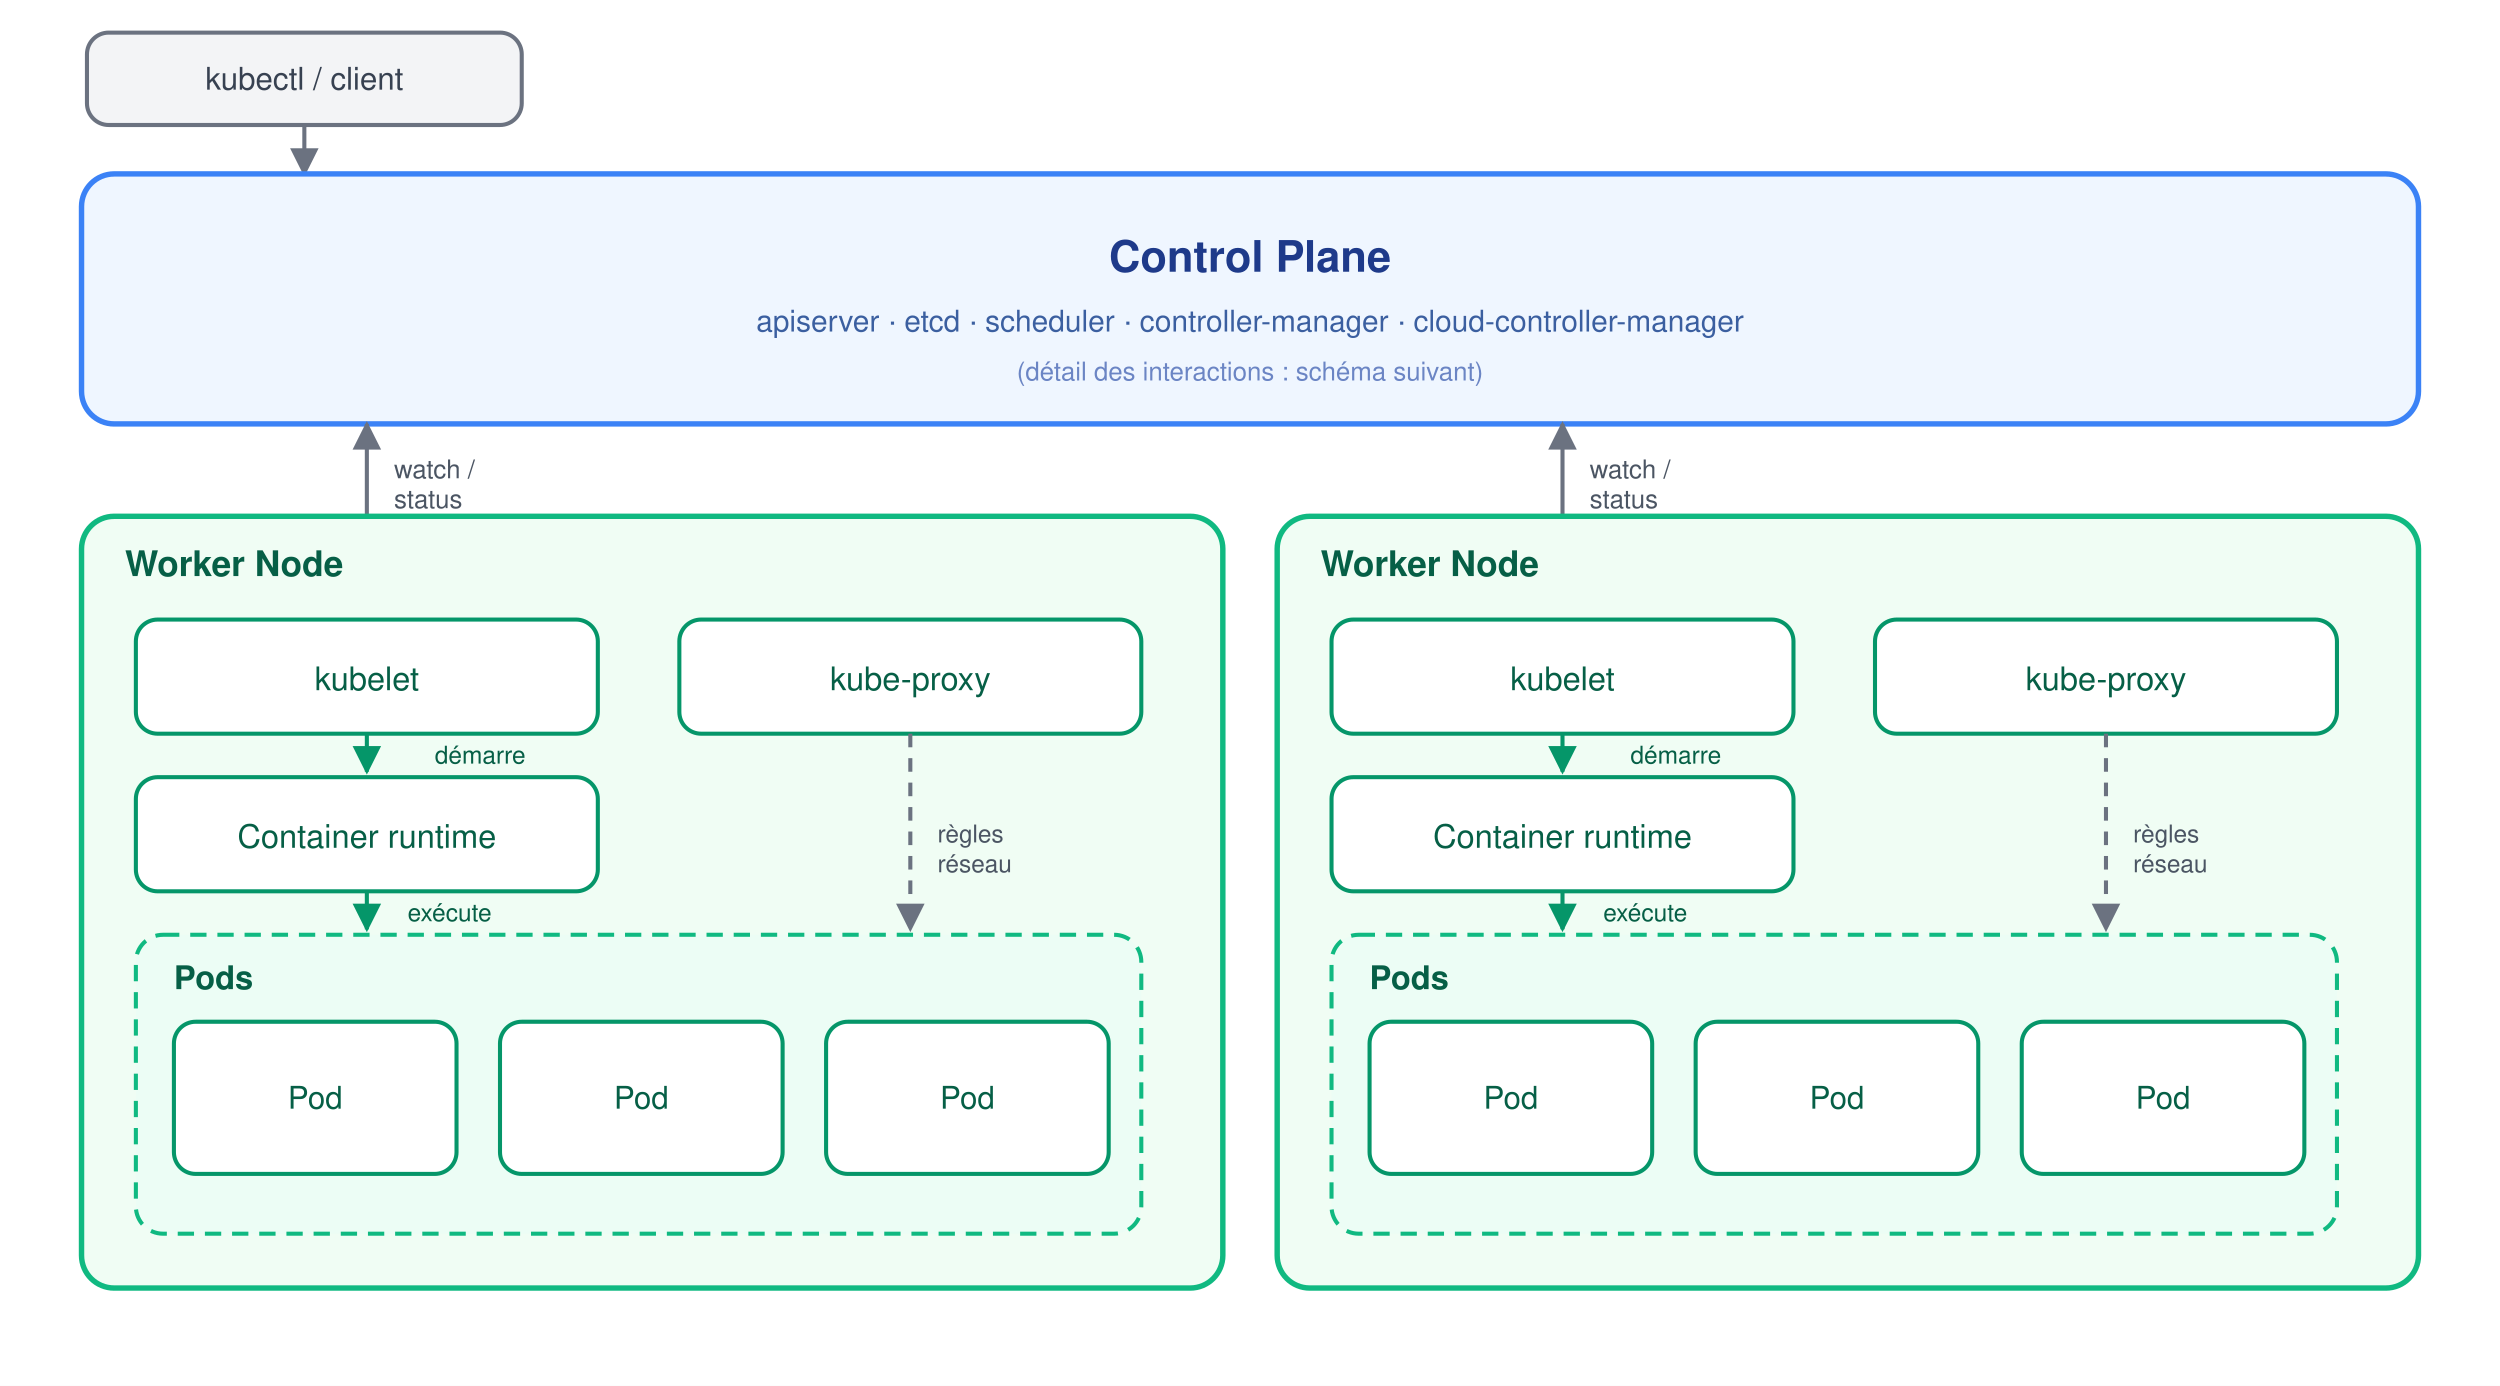
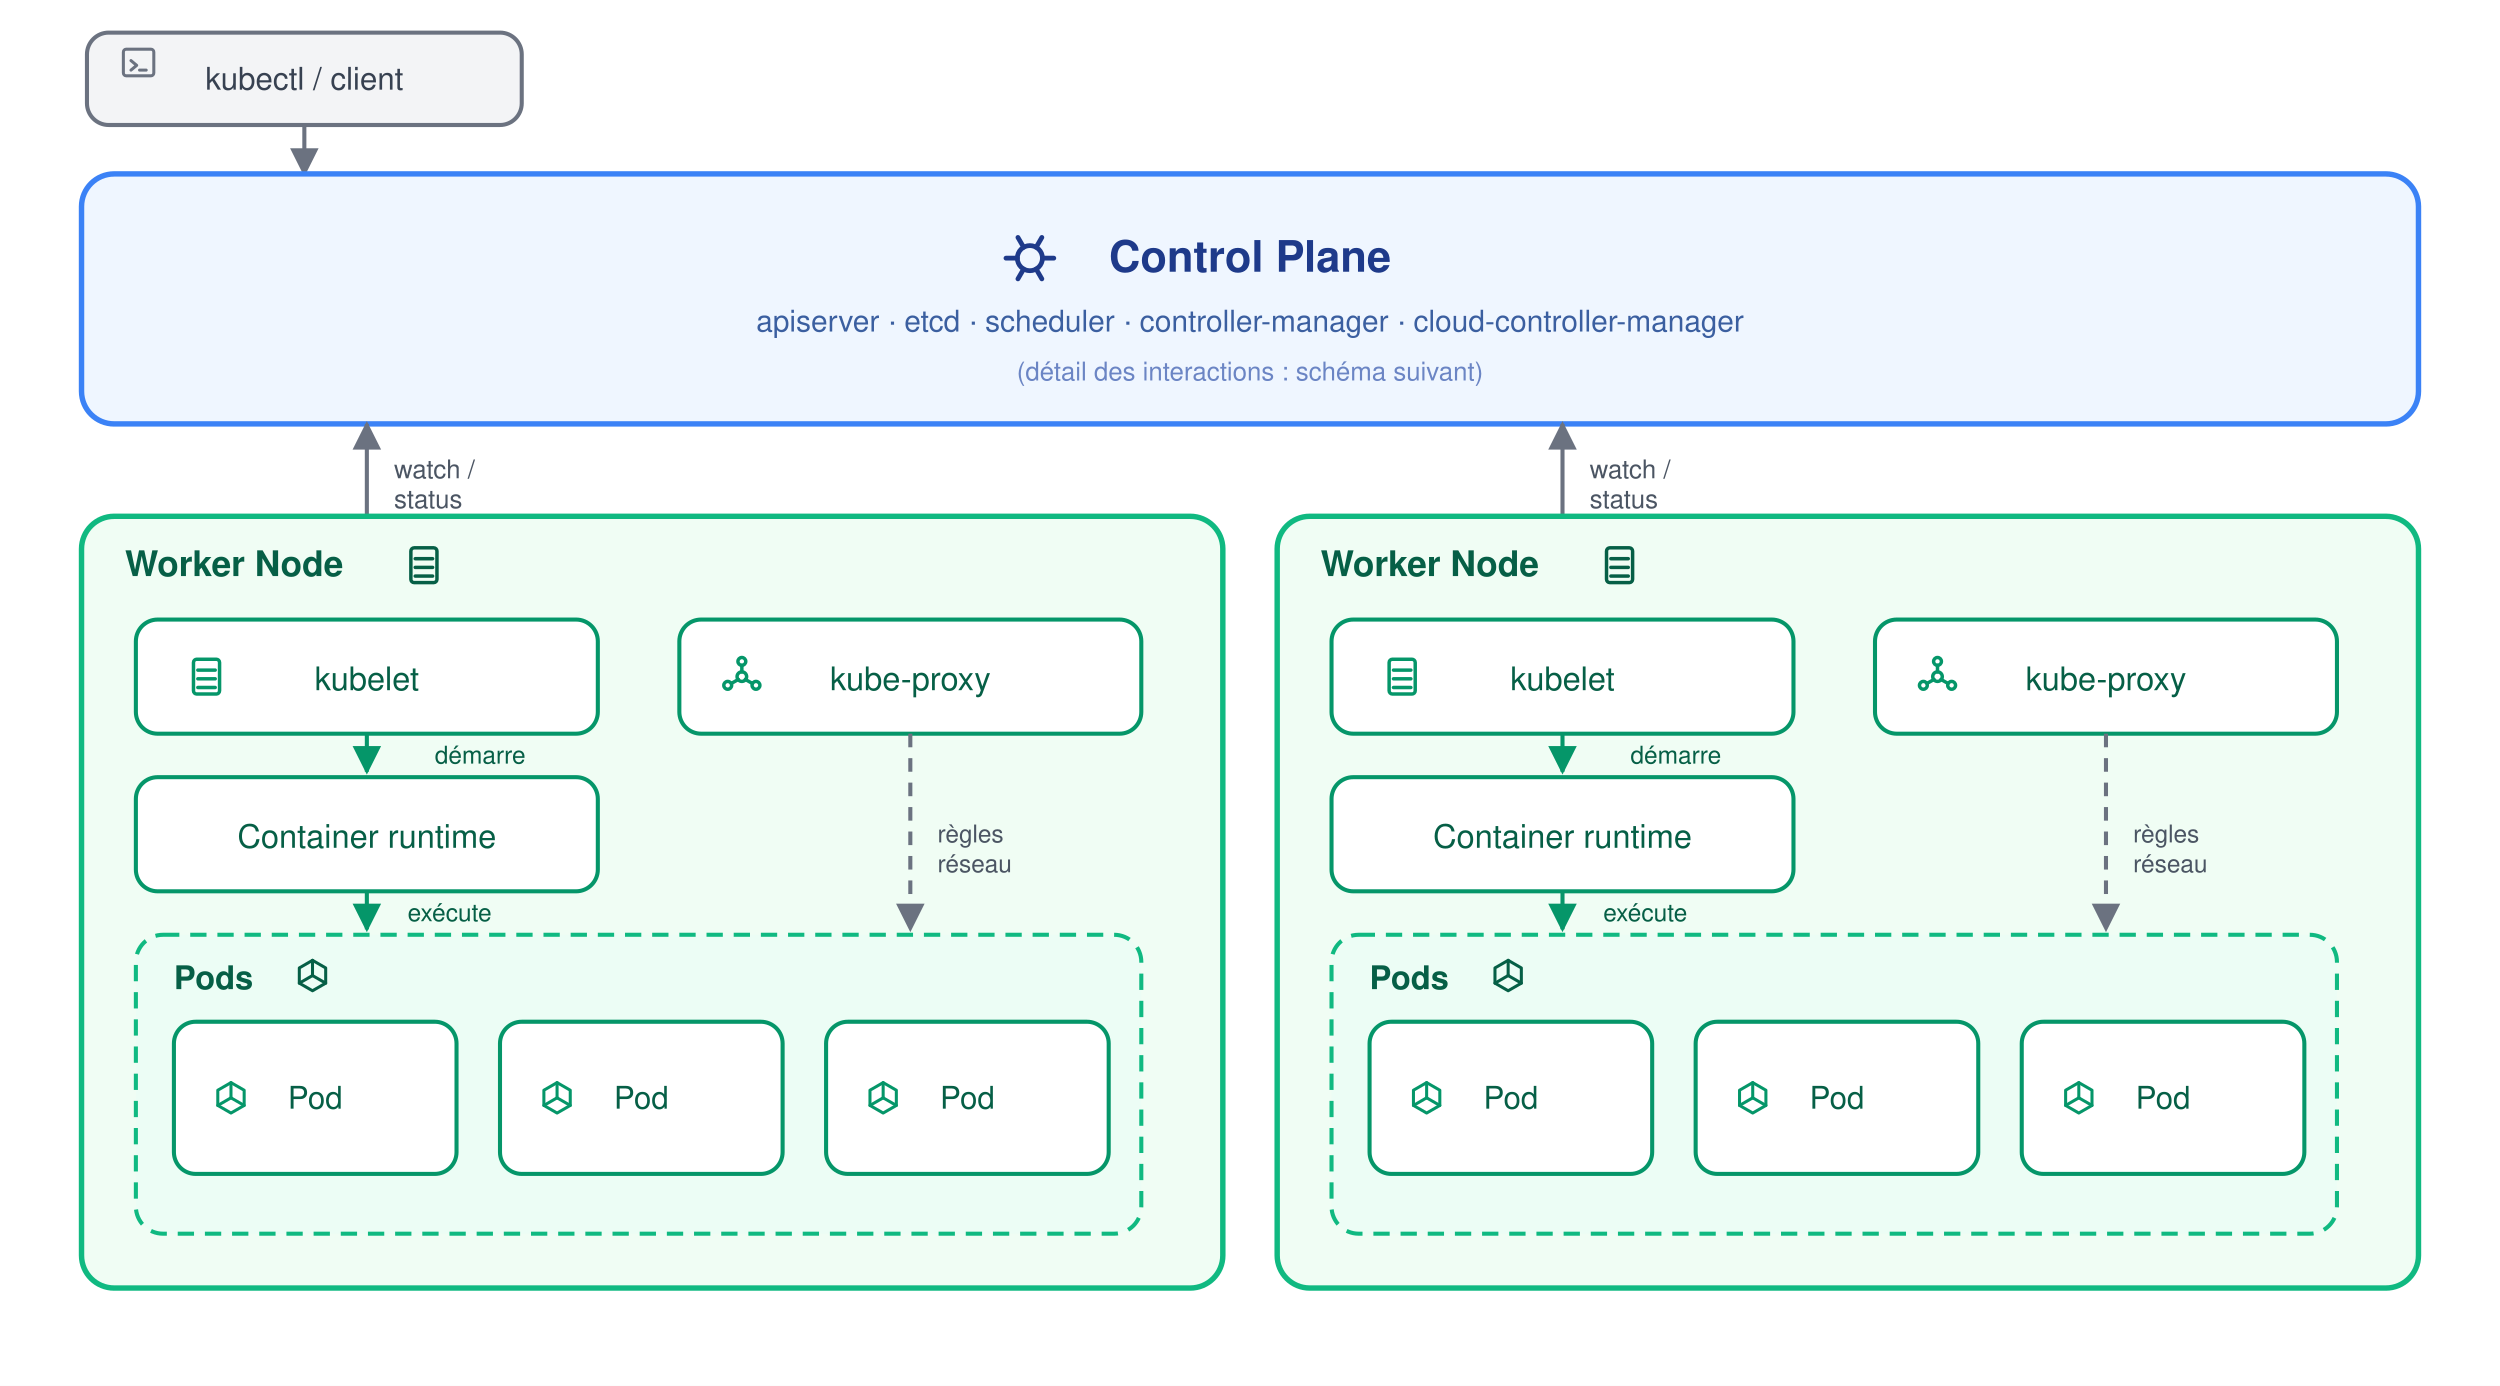
<svg xmlns="http://www.w3.org/2000/svg" width="920" height="510" viewBox="0 0 920 510" role="img" aria-label="Vue d'ensemble : control plane et deux worker nodes" style="font-family: Helvetica, Arial, sans-serif;">
  <defs>
    <marker id="arrowGray2" viewBox="0 0 10 10" refX="9" refY="5" markerWidth="7" markerHeight="7" orient="auto-start-reverse">
      <path d="M0,0 L10,5 L0,10 z" fill="#6B7280" />
    </marker>
    <marker id="arrowGreen2" viewBox="0 0 10 10" refX="9" refY="5" markerWidth="7" markerHeight="7" orient="auto-start-reverse">
      <path d="M0,0 L10,5 L0,10 z" fill="#059669" />
    </marker>
+     <g id="icoGear" fill="none" stroke-width="1.6" stroke-linecap="round" stroke-linejoin="round">
+       <circle cx="10" cy="10" r="4.2" />
+       <line x1="14.2" y1="10" x2="18" y2="10" />
+       <line x1="12.1" y1="13.65" x2="14" y2="16.93" />
+       <line x1="7.9" y1="13.65" x2="6" y2="16.93" />
+       <line x1="5.8" y1="10" x2="2" y2="10" />
+       <line x1="7.9" y1="6.35" x2="6" y2="3.07" />
+       <line x1="12.1" y1="6.35" x2="14" y2="3.07" />
+     </g>
+     <g id="icoServer" fill="none" stroke-width="1.6" stroke-linecap="round" stroke-linejoin="round">
+       <rect x="4" y="2" width="12" height="16" rx="1.5" />
+       <line x1="6" y1="7" x2="14" y2="7" />
+       <line x1="6" y1="11" x2="14" y2="11" />
+       <line x1="6" y1="15" x2="14" y2="15" />
+     </g>
+     <g id="icoCube" fill="none" stroke-width="1.6" stroke-linecap="round" stroke-linejoin="round">
+       <polygon points="10,2 16.93,6 16.93,14 10,18 3.07,14 3.07,6" />
+       <line x1="10" y1="10" x2="10" y2="2" />
+       <line x1="10" y1="10" x2="16.93" y2="14" />
+       <line x1="10" y1="10" x2="3.07" y2="14" />
+     </g>
+     <g id="icoTerminal" fill="none" stroke-width="1.6" stroke-linecap="round" stroke-linejoin="round">
+       <rect x="2" y="3" width="16" height="14" rx="1.5" />
+       <polyline points="6,9 9,11.5 6,14" />
+       <line x1="10.5" y1="14" x2="14" y2="14" />
+     </g>
+     <g id="icoNetwork" fill="none" stroke-width="1.6" stroke-linecap="round" stroke-linejoin="round">
+       <circle cx="10" cy="10" r="2.2" />
+       <circle cx="10" cy="3" r="1.8" />
+       <circle cx="16.5" cy="14" r="1.8" />
+       <circle cx="3.5" cy="14" r="1.8" />
+       <line x1="10" y1="7.8" x2="10" y2="4.8" />
+       <line x1="11.6" y1="11.3" x2="14.8" y2="13.1" />
+       <line x1="8.4" y1="11.3" x2="5.2" y2="13.1" />
+     </g>
  </defs>
  <rect x="0" y="0" width="920" height="510" fill="#ffffff" />
  <rect x="32" y="12" width="160" height="34" rx="8" fill="#F3F4F6" stroke="#6B7280" stroke-width="1.5" />
+   <use href="#icoTerminal" transform="translate(44,16) scale(0.7)" stroke="#6B7280" />
  <text x="112" y="33" text-anchor="middle" font-size="11.5" fill="#374151">kubectl / client</text>
  <line x1="112" y1="46" x2="112" y2="64" stroke="#6B7280" stroke-width="1.5" marker-end="url(#arrowGray2)" />
  <rect x="30" y="64" width="860" height="92" rx="12" fill="#EFF6FF" stroke="#3B82F6" stroke-width="2" />
+   <use href="#icoGear" transform="translate(368,84) scale(1.1)" stroke="#1E3A8A" />
  <text x="460" y="100" text-anchor="middle" font-size="16" font-weight="700" fill="#1E3A8A">Control Plane</text>
  <text x="460" y="122" text-anchor="middle" font-size="11" fill="#3B5FA0">apiserver · etcd · scheduler · controller-manager · cloud-controller-manager</text>
  <text x="460" y="140" text-anchor="middle" font-size="9.5" fill="#6B85C4">(détail des interactions : schéma suivant)</text>
  <line x1="135" y1="156" x2="135" y2="228" stroke="#6B7280" stroke-width="1.5" marker-end="url(#arrowGray2)" marker-start="url(#arrowGray2)" />
  <text x="145" y="176" text-anchor="start" font-size="9.5" fill="#4B5563">watch /</text>
  <text x="145" y="187" text-anchor="start" font-size="9.5" fill="#4B5563">status</text>
  <line x1="575" y1="156" x2="575" y2="228" stroke="#6B7280" stroke-width="1.5" marker-end="url(#arrowGray2)" marker-start="url(#arrowGray2)" />
  <text x="585" y="176" text-anchor="start" font-size="9.5" fill="#4B5563">watch /</text>
  <text x="585" y="187" text-anchor="start" font-size="9.5" fill="#4B5563">status</text>
  <rect x="30" y="190" width="420" height="284" rx="12" fill="#F0FDF4" stroke="#10B981" stroke-width="2" />
  <text x="46" y="212" font-size="13" font-weight="700" fill="#065F46">Worker Node</text>
+   <use href="#icoServer" transform="translate(148,200) scale(0.8)" stroke="#065F46" />
  <rect x="50" y="228" width="170" height="42" rx="8" fill="#FFFFFF" stroke="#059669" stroke-width="1.5" />
+   <use href="#icoServer" transform="translate(68,241) scale(0.8)" stroke="#059669" />
  <text x="135" y="254" text-anchor="middle" font-size="12" fill="#065F46">kubelet</text>
  <rect x="250" y="228" width="170" height="42" rx="8" fill="#FFFFFF" stroke="#059669" stroke-width="1.5" />
+   <use href="#icoNetwork" transform="translate(265,241) scale(0.8)" stroke="#059669" />
  <text x="335" y="254" text-anchor="middle" font-size="12" fill="#065F46">kube-proxy</text>
  <rect x="50" y="286" width="170" height="42" rx="8" fill="#FFFFFF" stroke="#059669" stroke-width="1.5" />
  <text x="135" y="312" text-anchor="middle" font-size="12" fill="#065F46">Container runtime</text>
  <line x1="135" y1="270" x2="135" y2="284" stroke="#059669" stroke-width="1.5" marker-end="url(#arrowGreen2)" />
  <text x="160" y="281" font-size="9" fill="#065F46">démarre</text>
  <rect x="50" y="344" width="370" height="110" rx="10" fill="#ECFDF5" stroke="#10B981" stroke-width="1.5" stroke-dasharray="6,4" />
  <text x="64" y="364" font-size="12" font-weight="700" fill="#065F46">Pods</text>
+   <use href="#icoCube" transform="translate(108,352) scale(0.7)" stroke="#065F46" />
  <rect x="64" y="376" width="104" height="56" rx="8" fill="#FFFFFF" stroke="#059669" stroke-width="1.5" />
+   <use href="#icoCube" transform="translate(78,397) scale(0.7)" stroke="#059669" />
  <text x="116" y="408" text-anchor="middle" font-size="11.5" fill="#065F46">Pod</text>
  <rect x="184" y="376" width="104" height="56" rx="8" fill="#FFFFFF" stroke="#059669" stroke-width="1.5" />
+   <use href="#icoCube" transform="translate(198,397) scale(0.7)" stroke="#059669" />
  <text x="236" y="408" text-anchor="middle" font-size="11.5" fill="#065F46">Pod</text>
  <rect x="304" y="376" width="104" height="56" rx="8" fill="#FFFFFF" stroke="#059669" stroke-width="1.5" />
+   <use href="#icoCube" transform="translate(318,397) scale(0.7)" stroke="#059669" />
  <text x="356" y="408" text-anchor="middle" font-size="11.5" fill="#065F46">Pod</text>
  <line x1="135" y1="328" x2="135" y2="342" stroke="#059669" stroke-width="1.5" marker-end="url(#arrowGreen2)" />
  <text x="150" y="339" font-size="9" fill="#065F46">exécute</text>
  <line x1="335" y1="270" x2="335" y2="342" stroke="#6B7280" stroke-width="1.5" stroke-dasharray="5,4" marker-end="url(#arrowGray2)" />
  <text x="345" y="310" text-anchor="start" font-size="9" fill="#4B5563">règles</text>
  <text x="345" y="321" text-anchor="start" font-size="9" fill="#4B5563">réseau</text>
  <rect x="470" y="190" width="420" height="284" rx="12" fill="#F0FDF4" stroke="#10B981" stroke-width="2" />
  <text x="486" y="212" font-size="13" font-weight="700" fill="#065F46">Worker Node</text>
+   <use href="#icoServer" transform="translate(588,200) scale(0.8)" stroke="#065F46" />
  <rect x="490" y="228" width="170" height="42" rx="8" fill="#FFFFFF" stroke="#059669" stroke-width="1.5" />
+   <use href="#icoServer" transform="translate(508,241) scale(0.8)" stroke="#059669" />
  <text x="575" y="254" text-anchor="middle" font-size="12" fill="#065F46">kubelet</text>
  <rect x="690" y="228" width="170" height="42" rx="8" fill="#FFFFFF" stroke="#059669" stroke-width="1.5" />
+   <use href="#icoNetwork" transform="translate(705,241) scale(0.8)" stroke="#059669" />
  <text x="775" y="254" text-anchor="middle" font-size="12" fill="#065F46">kube-proxy</text>
  <rect x="490" y="286" width="170" height="42" rx="8" fill="#FFFFFF" stroke="#059669" stroke-width="1.5" />
  <text x="575" y="312" text-anchor="middle" font-size="12" fill="#065F46">Container runtime</text>
  <line x1="575" y1="270" x2="575" y2="284" stroke="#059669" stroke-width="1.5" marker-end="url(#arrowGreen2)" />
  <text x="600" y="281" font-size="9" fill="#065F46">démarre</text>
  <rect x="490" y="344" width="370" height="110" rx="10" fill="#ECFDF5" stroke="#10B981" stroke-width="1.5" stroke-dasharray="6,4" />
  <text x="504" y="364" font-size="12" font-weight="700" fill="#065F46">Pods</text>
+   <use href="#icoCube" transform="translate(548,352) scale(0.7)" stroke="#065F46" />
  <rect x="504" y="376" width="104" height="56" rx="8" fill="#FFFFFF" stroke="#059669" stroke-width="1.5" />
+   <use href="#icoCube" transform="translate(518,397) scale(0.7)" stroke="#059669" />
  <text x="556" y="408" text-anchor="middle" font-size="11.5" fill="#065F46">Pod</text>
  <rect x="624" y="376" width="104" height="56" rx="8" fill="#FFFFFF" stroke="#059669" stroke-width="1.5" />
+   <use href="#icoCube" transform="translate(638,397) scale(0.7)" stroke="#059669" />
  <text x="676" y="408" text-anchor="middle" font-size="11.5" fill="#065F46">Pod</text>
  <rect x="744" y="376" width="104" height="56" rx="8" fill="#FFFFFF" stroke="#059669" stroke-width="1.5" />
+   <use href="#icoCube" transform="translate(758,397) scale(0.7)" stroke="#059669" />
  <text x="796" y="408" text-anchor="middle" font-size="11.5" fill="#065F46">Pod</text>
  <line x1="575" y1="328" x2="575" y2="342" stroke="#059669" stroke-width="1.5" marker-end="url(#arrowGreen2)" />
  <text x="590" y="339" font-size="9" fill="#065F46">exécute</text>
  <line x1="775" y1="270" x2="775" y2="342" stroke="#6B7280" stroke-width="1.5" stroke-dasharray="5,4" marker-end="url(#arrowGray2)" />
  <text x="785" y="310" text-anchor="start" font-size="9" fill="#4B5563">règles</text>
  <text x="785" y="321" text-anchor="start" font-size="9" fill="#4B5563">réseau</text>
</svg>
